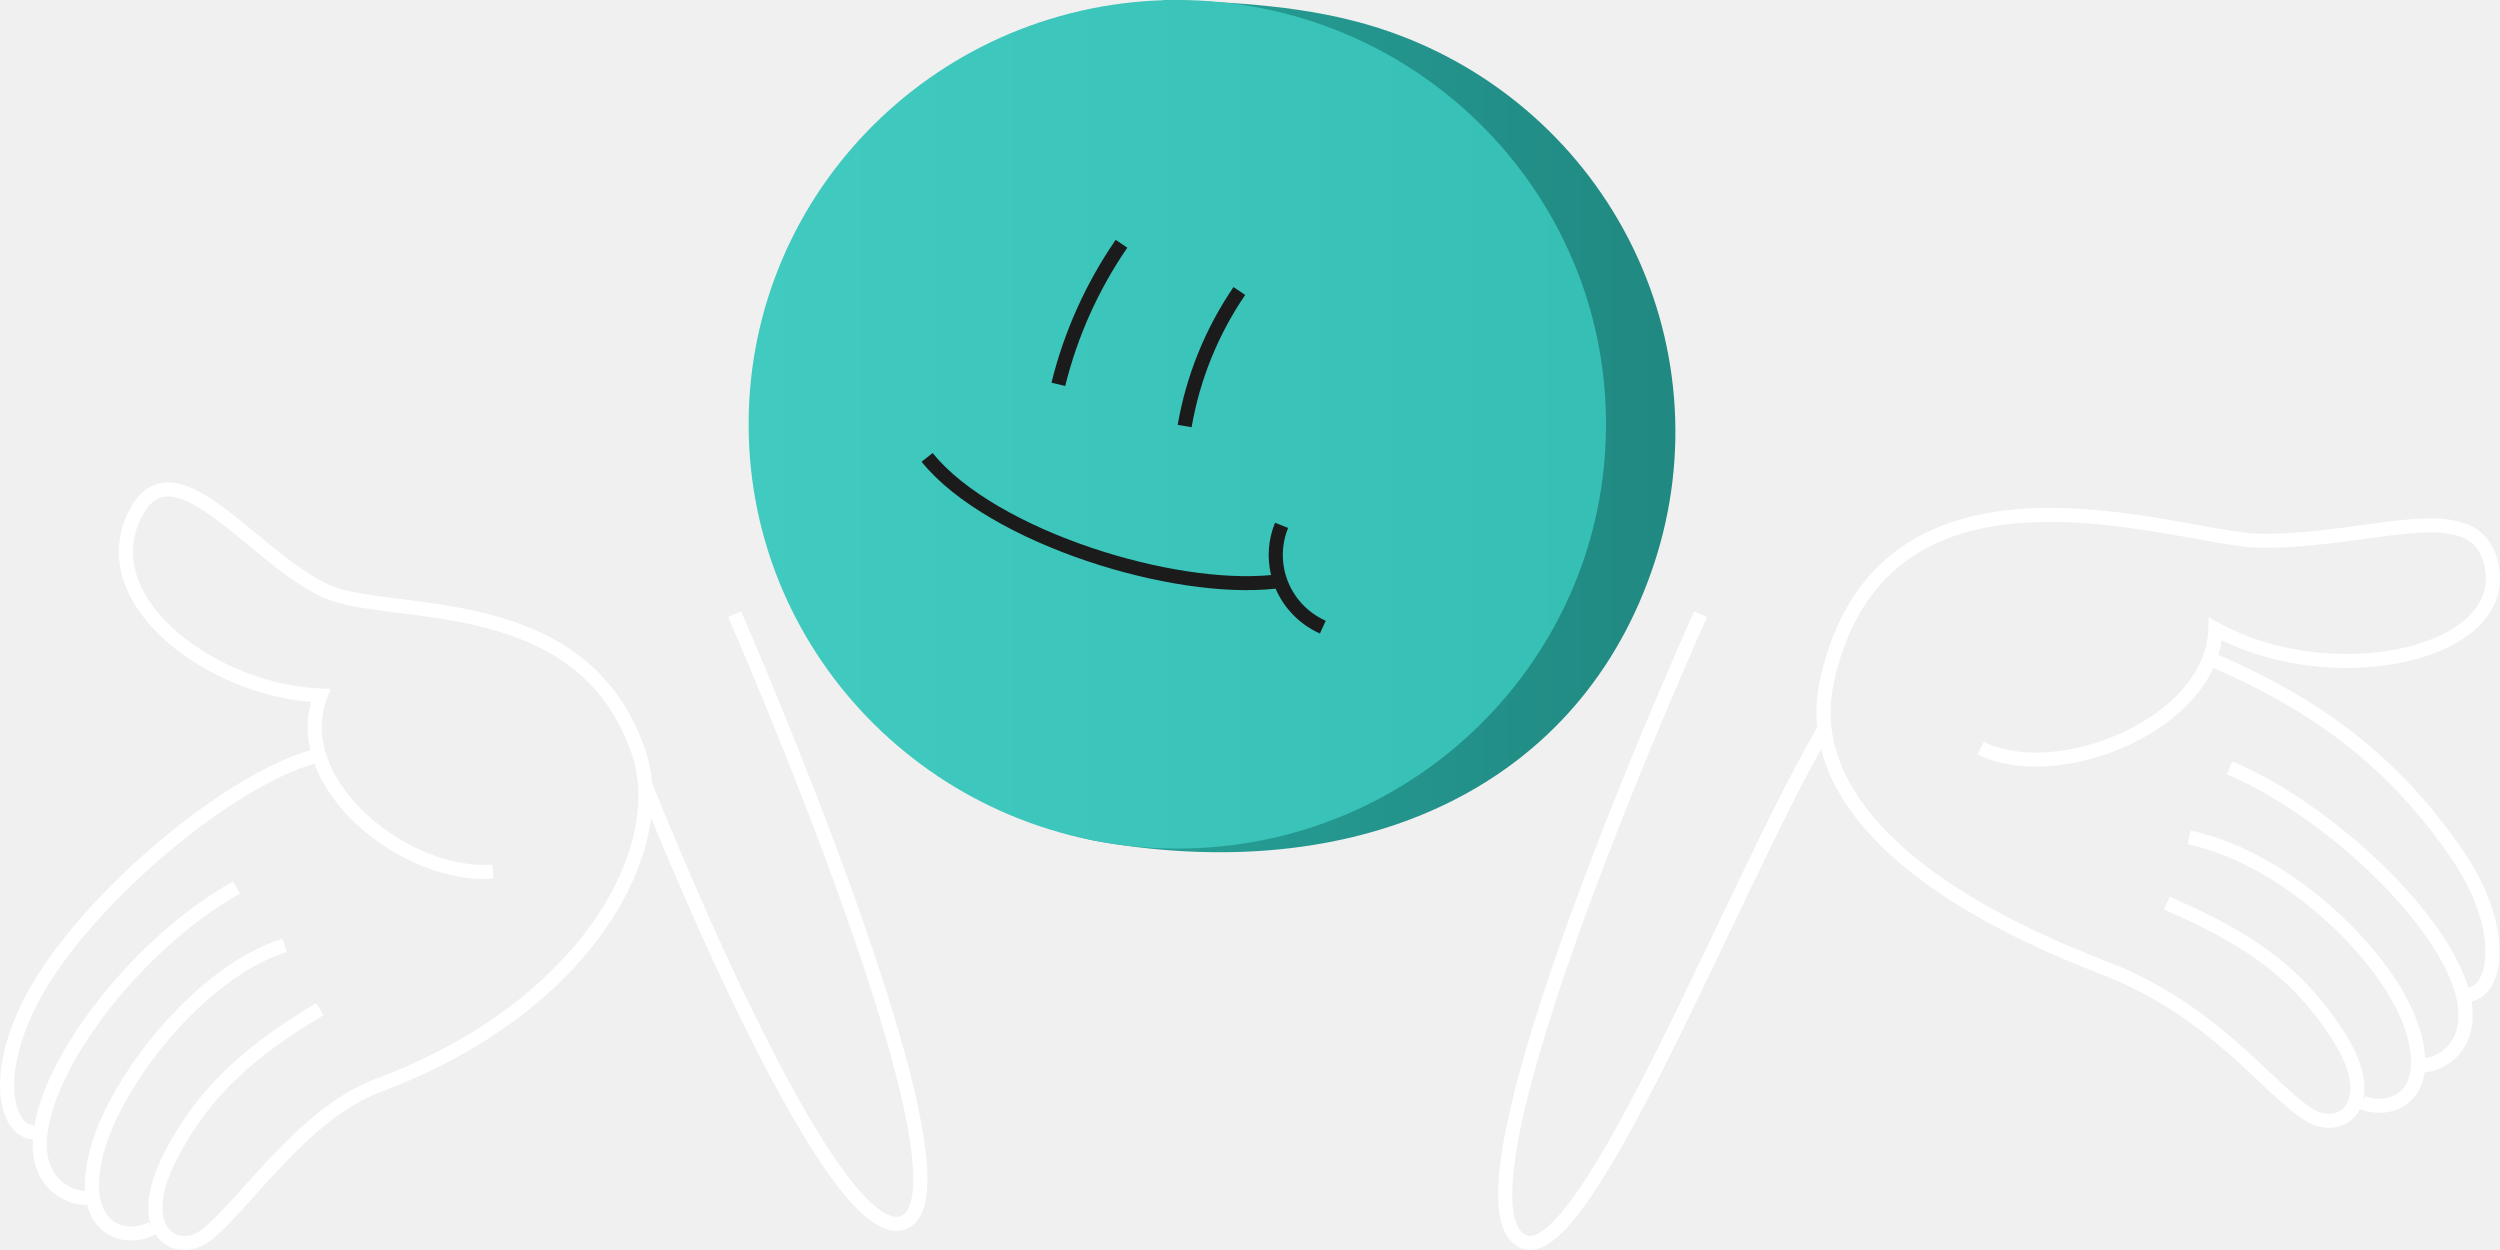
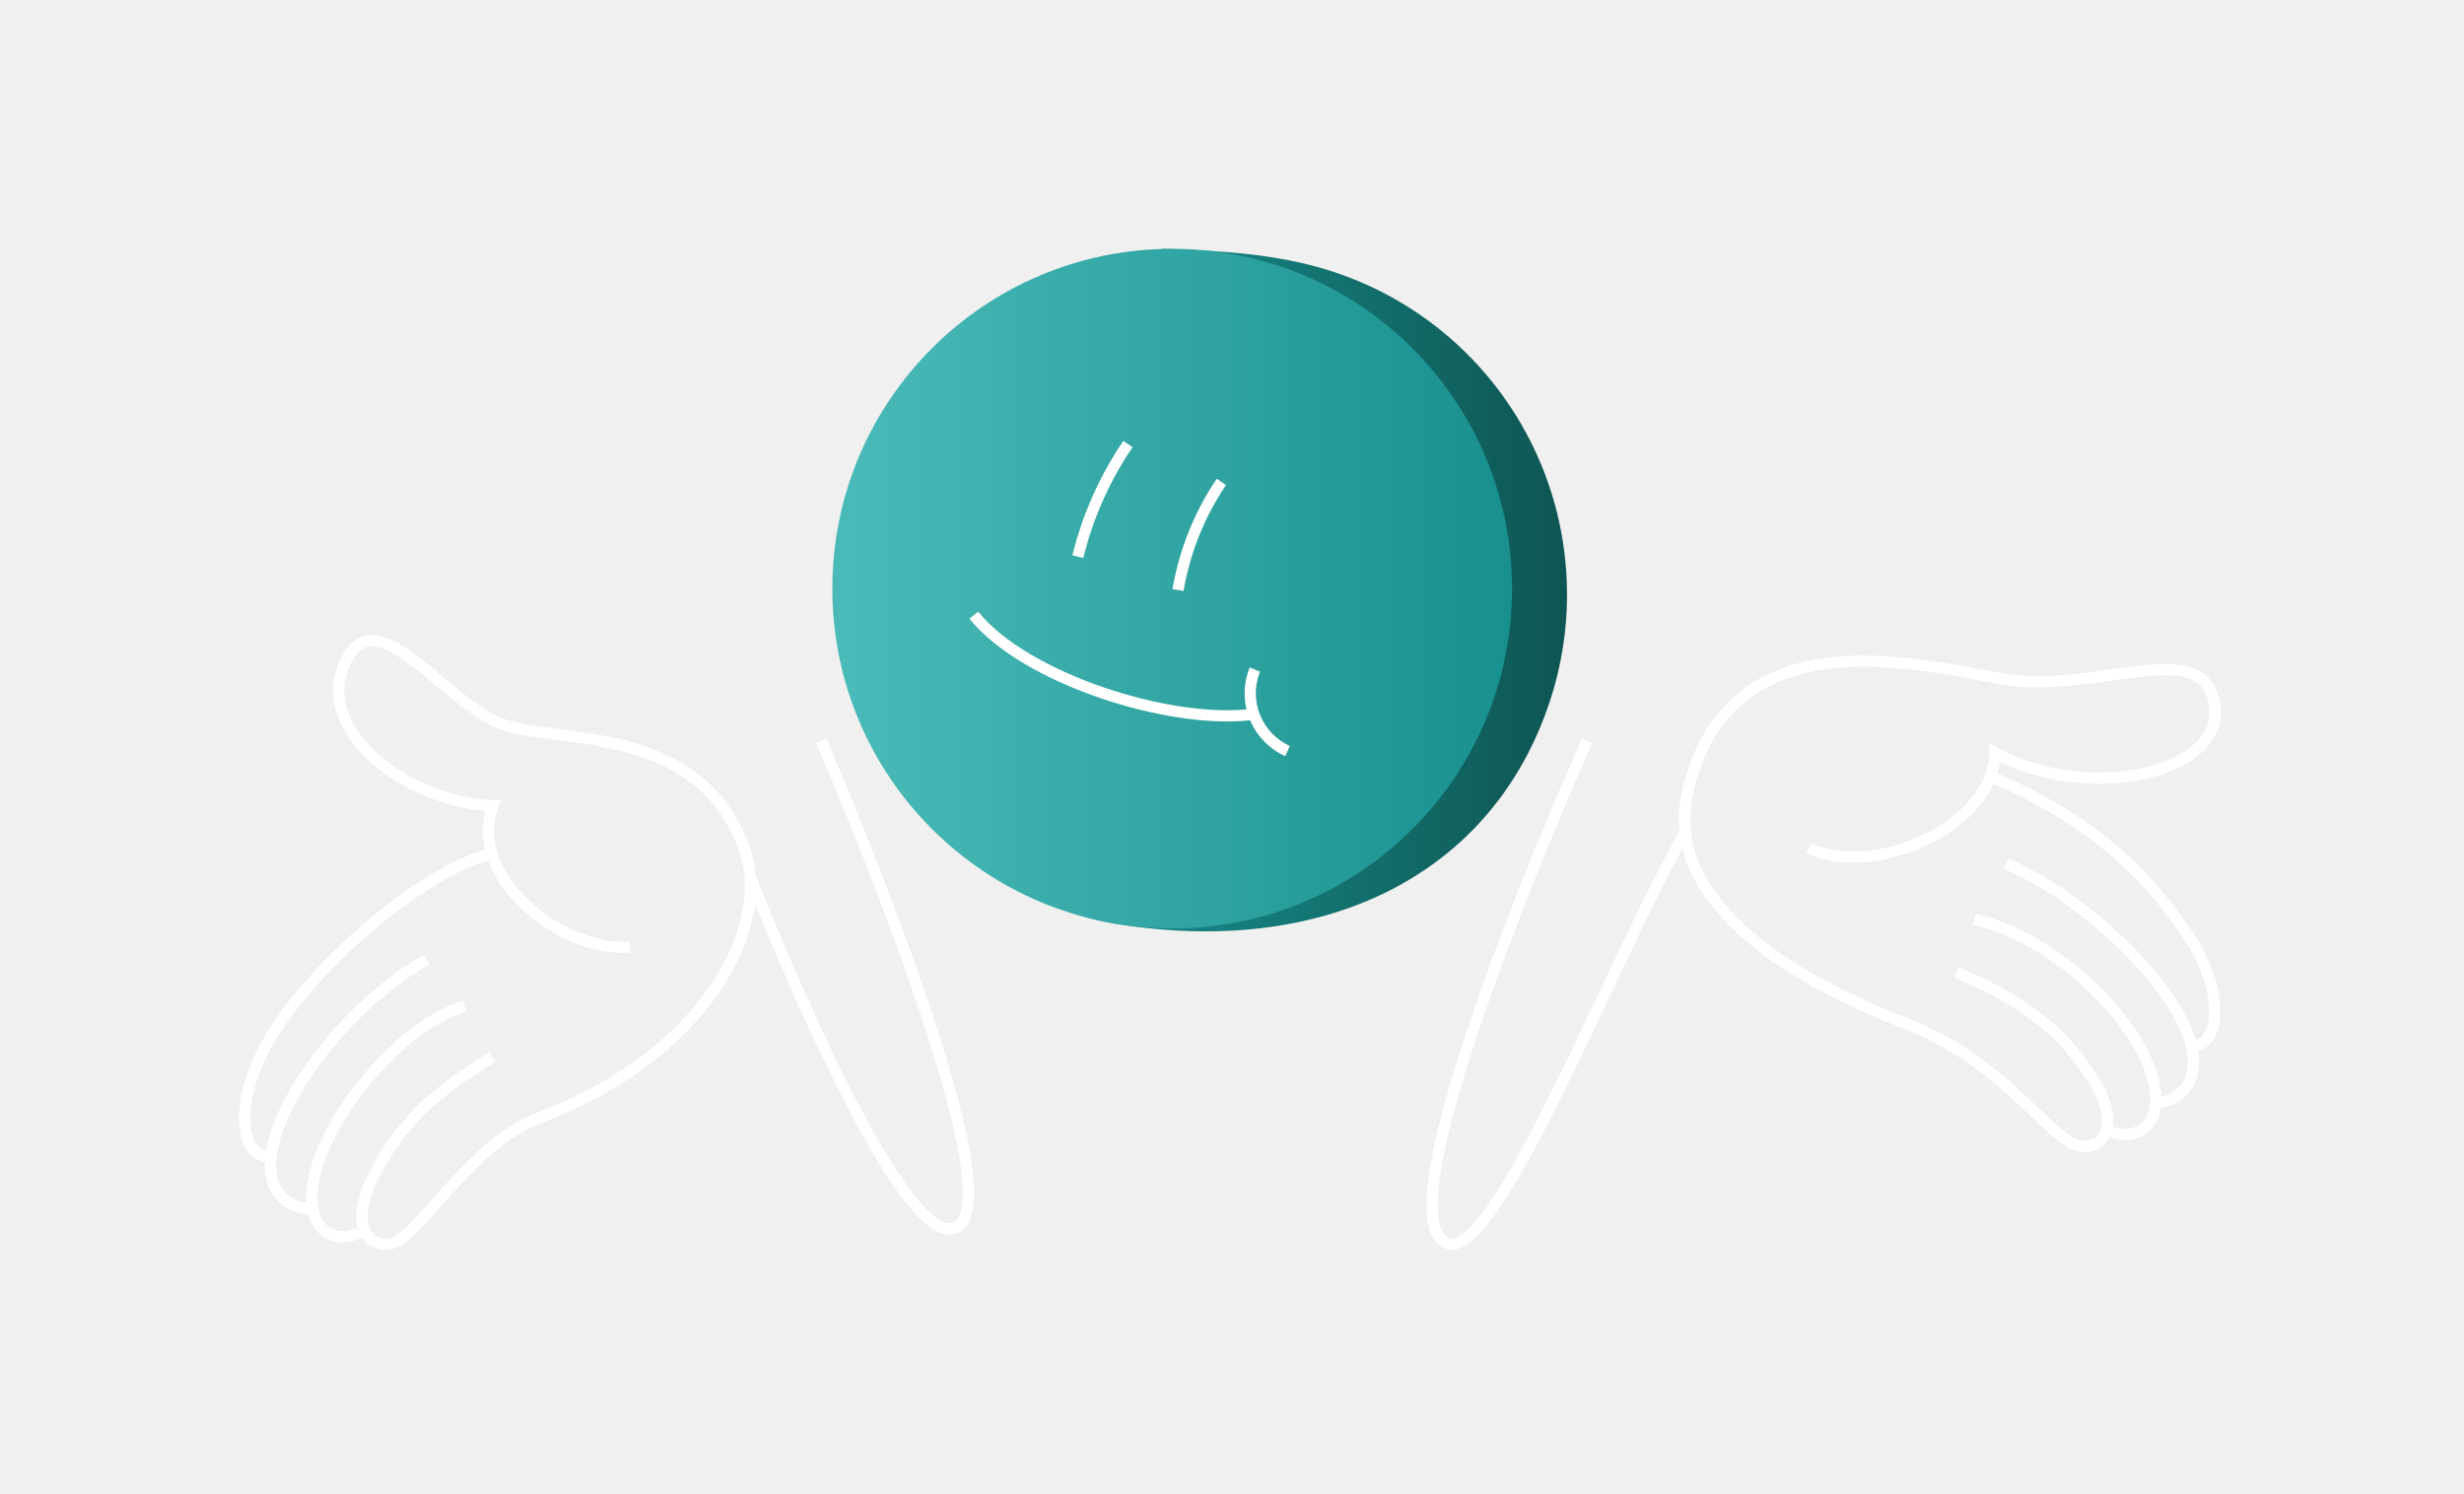
- <svg xmlns="http://www.w3.org/2000/svg" width="160" height="80" viewBox="0 0 160 80" fill="none">
-   <path fill-rule="evenodd" clip-rule="evenodd" d="M19.908 44.923C19.62 45.969 19.629 47.011 19.863 48.013C17.097 48.807 13.547 51.032 10.267 53.78C6.76 56.718 3.483 60.319 1.734 63.562C0.256 66.303 -0.177 68.701 0.062 70.382C0.181 71.22 0.473 71.919 0.932 72.375C1.259 72.701 1.66 72.889 2.099 72.916C2.011 74.576 2.61 75.692 3.439 76.358C4.115 76.902 4.934 77.133 5.579 77.116C5.754 77.796 6.078 78.326 6.513 78.709C7.503 79.581 8.912 79.55 9.946 79.004C9.987 79.066 10.03 79.126 10.076 79.183C10.917 80.236 12.388 80.234 13.478 79.392C14.116 78.9 14.826 78.155 15.589 77.315C15.822 77.059 16.06 76.794 16.304 76.522L16.305 76.521C16.872 75.888 17.472 75.219 18.112 74.547C19.946 72.622 22.029 70.763 24.338 69.899C31.174 67.341 35.941 63.478 38.742 59.457C40.4 57.076 41.377 54.624 41.67 52.353C41.965 53.07 42.332 53.952 42.758 54.955C43.925 57.7 45.531 61.348 47.289 64.954C49.045 68.557 50.96 72.134 52.745 74.729C53.636 76.024 54.51 77.098 55.331 77.808C56.127 78.496 57.001 78.951 57.843 78.708C58.85 78.416 59.233 77.365 59.328 76.17C59.426 74.931 59.241 73.291 58.87 71.415C58.125 67.652 56.602 62.807 54.91 58.034C53.217 53.256 51.347 48.531 49.901 45.002C49.178 43.237 48.561 41.77 48.124 40.745C47.906 40.232 47.733 39.829 47.614 39.555C47.555 39.417 47.509 39.312 47.478 39.241L47.431 39.134C47.431 39.134 47.431 39.133 47.016 39.311C46.601 39.489 46.602 39.489 46.602 39.489L46.602 39.49L46.648 39.595C46.657 39.618 46.669 39.644 46.682 39.673C46.709 39.736 46.743 39.814 46.783 39.907C46.901 40.18 47.073 40.581 47.291 41.092C47.726 42.115 48.342 43.578 49.063 45.338C50.506 48.86 52.37 53.571 54.057 58.33C55.746 63.095 57.251 67.89 57.983 71.587C58.349 73.44 58.515 74.984 58.427 76.1C58.335 77.26 57.994 77.732 57.589 77.849C57.229 77.953 56.687 77.792 55.926 77.134C55.191 76.499 54.368 75.498 53.493 74.226C51.746 71.687 49.854 68.157 48.103 64.566C46.355 60.978 44.755 57.345 43.592 54.608C43.011 53.24 42.539 52.096 42.212 51.295C42.049 50.894 41.922 50.579 41.836 50.364C41.793 50.257 41.761 50.175 41.739 50.12L41.73 50.098C41.67 49.373 41.529 48.681 41.309 48.029C39.576 42.909 35.872 40.651 32.031 39.517C30.12 38.953 28.167 38.664 26.405 38.435C26.138 38.4 25.875 38.367 25.619 38.334L25.614 38.334C24.164 38.149 22.894 37.988 21.891 37.719C20.765 37.418 19.55 36.638 18.289 35.669C17.674 35.197 17.06 34.69 16.448 34.185L16.416 34.158C15.796 33.645 15.178 33.135 14.576 32.679C13.395 31.782 12.19 31.02 11.073 30.894C10.491 30.829 9.925 30.935 9.411 31.28C8.906 31.619 8.49 32.163 8.147 32.909C6.741 35.969 8.224 38.966 10.77 41.151C13.176 43.217 16.63 44.663 19.908 44.923ZM9.918 32.021C9.596 32.237 9.27 32.626 8.97 33.28C7.804 35.818 8.958 38.411 11.363 40.475C13.762 42.535 17.296 43.949 20.534 44.063L21.162 44.085L20.941 44.668C19.95 47.271 21.188 50.02 23.463 52.124C25.737 54.226 28.916 55.549 31.509 55.335L31.584 56.227C28.67 56.468 25.251 55.002 22.846 52.778C21.639 51.662 20.654 50.321 20.121 48.871C17.548 49.607 14.112 51.732 10.851 54.463C7.391 57.361 4.207 60.877 2.531 63.984C1.114 66.613 0.753 68.818 0.957 70.258C1.06 70.981 1.299 71.471 1.573 71.744C1.759 71.929 1.968 72.023 2.203 72.025C2.642 69.519 4.273 66.542 6.47 63.792C8.814 60.856 11.851 58.115 14.919 56.412L15.361 57.192C12.418 58.827 9.466 61.482 7.179 64.347C4.883 67.222 3.307 70.244 3.033 72.598C2.843 74.228 3.381 75.159 4.009 75.663C4.493 76.052 5.043 76.204 5.442 76.221C5.397 75.499 5.484 74.654 5.73 73.682C6.331 71.304 8.041 68.335 10.264 65.76C12.486 63.188 15.277 60.94 18.088 60.078L18.356 60.932C15.777 61.724 13.12 63.83 10.952 66.342C8.784 68.852 7.163 71.699 6.607 73.899C6.014 76.248 6.48 77.482 7.114 78.04C7.757 78.607 8.74 78.629 9.524 78.213L9.724 78.582C9.286 77.522 9.432 75.957 10.409 73.995C12.779 69.236 16.206 66.628 20.233 64.205L20.703 64.97C16.735 67.356 13.479 69.855 11.22 74.391C10.089 76.663 10.301 78.022 10.786 78.628C11.244 79.202 12.123 79.303 12.922 78.686C13.488 78.25 14.149 77.562 14.917 76.717C15.142 76.469 15.376 76.208 15.617 75.939C16.189 75.302 16.804 74.615 17.454 73.933C19.302 71.995 21.504 70.003 24.019 69.062C30.704 66.56 35.314 62.801 37.997 58.949C40.688 55.085 41.418 51.17 40.452 48.313C38.841 43.553 35.43 41.454 31.773 40.375C29.935 39.832 28.043 39.55 26.287 39.322C26.026 39.288 25.767 39.255 25.512 39.223C24.067 39.04 22.723 38.869 21.655 38.583C20.342 38.232 19.006 37.353 17.734 36.376C17.107 35.894 16.482 35.378 15.874 34.876L15.836 34.845C15.214 34.33 14.61 33.832 14.025 33.389C12.834 32.484 11.81 31.878 10.971 31.784C10.575 31.739 10.231 31.811 9.918 32.021Z" fill="white" />
-   <path fill-rule="evenodd" clip-rule="evenodd" d="M144.544 34.156C143.952 34.145 143.133 34.029 142.12 33.856C141.688 33.782 141.207 33.695 140.695 33.603C140.051 33.487 139.359 33.362 138.661 33.244C136.102 32.812 133.1 32.41 130.135 32.528C127.171 32.646 124.207 33.286 121.751 34.97C119.283 36.662 117.376 39.376 116.474 43.545C116.258 44.546 116.199 45.547 116.301 46.545C114.429 49.77 112.191 54.453 109.893 59.261C108.597 61.973 107.282 64.725 106.003 67.278C104.219 70.838 102.505 74.011 100.998 76.191C100.242 77.285 99.557 78.1 98.96 78.591C98.343 79.098 97.949 79.159 97.701 79.059C97.24 78.873 96.889 78.283 96.803 77.047C96.721 75.849 96.904 74.227 97.295 72.302C98.077 68.461 99.662 63.538 101.436 58.669C103.208 53.804 105.161 49.01 106.673 45.431C107.428 43.642 108.073 42.157 108.528 41.119C108.756 40.601 108.937 40.194 109.06 39.917C109.122 39.779 109.169 39.673 109.201 39.601L109.249 39.495L109.25 39.494C109.25 39.494 109.25 39.494 108.837 39.311C108.425 39.128 108.424 39.129 108.424 39.129L108.424 39.13L108.421 39.135L108.375 39.238C108.356 39.281 108.331 39.335 108.302 39.402C108.281 39.448 108.258 39.499 108.233 39.556C108.109 39.834 107.928 40.242 107.699 40.763C107.242 41.803 106.596 43.292 105.838 45.086C104.324 48.673 102.364 53.481 100.585 58.365C98.808 63.245 97.204 68.217 96.409 72.125C96.012 74.075 95.81 75.791 95.901 77.108C95.99 78.388 96.373 79.49 97.361 79.888C98.099 80.185 98.863 79.835 99.538 79.28C100.232 78.709 100.974 77.811 101.744 76.697C103.29 74.461 105.027 71.238 106.813 67.675C108.112 65.082 109.438 62.309 110.738 59.588C112.806 55.26 114.81 51.065 116.548 47.937C117.03 49.838 118.105 51.714 119.788 53.525C122.749 56.71 127.607 59.713 134.511 62.367C137.968 63.695 140.556 65.615 142.611 67.412C143.36 68.067 144.033 68.7 144.655 69.286C144.891 69.508 145.119 69.723 145.341 69.93C146.141 70.673 146.876 71.32 147.569 71.744C148.745 72.464 150.208 72.308 150.928 71.172C150.967 71.111 151.004 71.046 151.038 70.98C152.126 71.413 153.53 71.292 154.42 70.319C154.81 69.892 155.074 69.331 155.174 68.636C155.817 68.584 156.605 68.266 157.218 67.653C157.97 66.901 158.445 65.726 158.174 64.082C158.619 63.998 159.004 63.741 159.296 63.359C159.702 62.828 159.927 62.064 159.965 61.177C160.041 59.394 159.374 56.965 157.6 54.391C153.522 48.474 148.753 44.87 141.975 41.902C142.067 41.598 142.136 41.286 142.181 40.967C145.924 42.817 150.525 43.149 154.092 42.321C155.974 41.885 157.616 41.114 158.691 40.026C159.785 38.919 160.28 37.489 159.84 35.835C159.513 34.603 158.782 33.866 157.751 33.495C156.763 33.138 155.526 33.128 154.178 33.241C153.263 33.318 152.254 33.457 151.196 33.602C150.692 33.672 150.176 33.743 149.654 33.809C148.024 34.017 146.299 34.187 144.544 34.156ZM141.658 42.742C140.683 44.876 138.599 46.586 136.261 47.675C133.073 49.159 129.195 49.596 126.554 48.277L126.961 47.478C129.256 48.623 132.819 48.288 135.876 46.865C138.935 45.441 141.268 43.033 141.334 40.244L141.352 39.501L142.007 39.864C145.633 41.875 150.315 42.278 153.886 41.45C155.671 41.036 157.132 40.324 158.044 39.4C158.939 38.495 159.316 37.382 158.966 36.062C158.713 35.111 158.19 34.605 157.442 34.335C156.651 34.05 155.583 34.021 154.254 34.133C153.363 34.208 152.395 34.341 151.353 34.484C150.843 34.555 150.315 34.627 149.77 34.697C148.124 34.907 146.348 35.083 144.528 35.05C143.857 35.039 142.975 34.91 141.966 34.738C141.499 34.658 141.018 34.571 140.514 34.48L140.513 34.48L140.511 34.479C139.887 34.367 139.226 34.247 138.509 34.126C135.966 33.697 133.039 33.308 130.172 33.422C127.303 33.536 124.53 34.154 122.266 35.706C120.014 37.25 118.219 39.752 117.358 43.733C116.701 46.772 117.635 49.887 120.454 52.919C123.284 55.963 127.999 58.904 134.838 61.533C138.431 62.913 141.11 64.906 143.21 66.742C143.972 67.408 144.663 68.058 145.289 68.647L145.289 68.648L145.291 68.65C145.523 68.868 145.746 69.078 145.96 69.277C146.765 70.025 147.439 70.612 148.045 70.983C148.907 71.511 149.769 71.316 150.162 70.697C150.577 70.042 150.64 68.668 149.267 66.53C146.528 62.266 143.233 60.28 138.495 58.208L138.861 57.389C143.667 59.492 147.152 61.57 150.03 66.05C151.218 67.899 151.533 69.441 151.211 70.541L151.372 70.148C152.196 70.478 153.171 70.351 153.749 69.719C154.318 69.096 154.646 67.819 153.8 65.548C153.01 63.427 151.068 60.851 148.544 58.642C146.023 56.436 142.975 54.644 140.013 54.035L140.197 53.159C143.363 53.81 146.549 55.702 149.143 57.972C151.734 60.239 153.789 62.932 154.648 65.239C154.999 66.178 155.178 67.009 155.212 67.731C155.607 67.672 156.137 67.461 156.575 67.023C157.144 66.454 157.578 65.471 157.211 63.872C156.684 61.571 154.607 58.657 151.814 55.957C149.035 53.269 145.618 50.863 142.512 49.552L142.866 48.729C146.1 50.093 149.607 52.572 152.446 55.316C155.102 57.885 157.236 60.747 157.97 63.208C158.197 63.176 158.399 63.05 158.574 62.82C158.833 62.481 159.028 61.916 159.061 61.139C159.128 59.592 158.545 57.35 156.853 54.895C152.895 49.152 148.282 45.649 141.658 42.742Z" fill="white" />
-   <path d="M53.688 19.26C49.017 33.527 55.711 51.427 70.655 53.912C87.319 56.683 101.219 50.266 105.889 35.999C108.132 29.148 107.533 21.696 104.224 15.282C100.915 8.868 95.168 4.017 88.245 1.797C83.74 0.353 78.93 0.144 74.642 0.001C65.074 1.767 56.898 9.451 53.688 19.26Z" fill="url(#paint0_linear_21723_1572)" />
-   <path d="M75.349 54.309C90.502 54.309 102.786 42.151 102.786 27.154C102.786 12.158 90.502 0 75.349 0C60.196 0 47.912 12.158 47.912 27.154C47.912 42.151 60.196 54.309 75.349 54.309Z" fill="url(#paint1_linear_21723_1572)" />
-   <path d="M67.294 24.492C68.1 21.226 69.491 18.13 71.402 15.35L72.149 15.853C70.299 18.544 68.953 21.542 68.173 24.704L67.294 24.492Z" fill="#1B1B1B" />
-   <path d="M75.372 27.193C75.916 24.036 77.133 21.029 78.943 18.374L79.693 18.875C77.955 21.424 76.786 24.311 76.263 27.343L75.372 27.193Z" fill="#1B1B1B" />
-   <path d="M82.436 37.239C81.987 36.131 81.989 34.895 82.44 33.789L81.602 33.453C81.165 34.523 81.081 35.695 81.349 36.804C78.189 37.105 73.927 36.426 69.9 35.074C65.595 33.628 61.671 31.449 59.687 28.994L58.98 29.553C61.126 32.207 65.247 34.456 69.609 35.921C73.783 37.323 78.278 38.042 81.639 37.674C82.186 38.948 83.198 39.974 84.475 40.545L84.847 39.73C83.749 39.239 82.884 38.346 82.436 37.239Z" fill="#1B1B1B" />
+ <svg xmlns="http://www.w3.org/2000/svg" width="198" height="120" viewBox="0 0 198 120" fill="none">
+   <path d="M72.634 39.367C67.985 53.715 74.648 71.717 89.522 74.216C106.108 77.002 119.943 70.549 124.592 56.202C126.824 49.312 126.228 41.817 122.935 35.366C119.641 28.916 113.92 24.038 107.03 21.805C102.546 20.353 97.758 20.143 93.49 19.999C83.967 21.775 75.83 29.503 72.634 39.367Z" fill="url(#paint0_linear_8_12845)" />
+   <path d="M94.194 74.615C109.276 74.615 121.502 62.389 121.502 47.306C121.502 32.224 109.276 19.998 94.194 19.998C79.112 19.998 66.885 32.224 66.885 47.306C66.885 62.389 79.112 74.615 94.194 74.615Z" fill="url(#paint1_linear_8_12845)" />
+   <path d="M86.177 44.629C86.979 41.344 88.364 38.23 90.266 35.435L91.01 35.941C89.168 38.647 87.828 41.662 87.052 44.843L86.177 44.629Z" fill="white" />
+   <path d="M94.217 47.345C94.759 44.17 95.971 41.147 97.772 38.476L98.518 38.98C96.788 41.544 95.624 44.447 95.105 47.496L94.217 47.345Z" fill="white" />
+   <path d="M101.248 57.448C100.801 56.334 100.803 55.091 101.252 53.978L100.418 53.641C99.983 54.717 99.9 55.895 100.167 57.011C97.022 57.313 92.779 56.631 88.77 55.27C84.486 53.816 80.58 51.625 78.605 49.157L77.902 49.719C80.038 52.388 84.14 54.649 88.481 56.123C92.636 57.533 97.11 58.255 100.455 57.885C100.999 59.167 102.006 60.199 103.278 60.773L103.648 59.953C102.555 59.459 101.695 58.561 101.248 57.448Z" fill="white" />
+   <path fill-rule="evenodd" clip-rule="evenodd" d="M39.012 65.176C38.726 66.228 38.734 67.275 38.968 68.284C36.215 69.082 32.681 71.32 29.417 74.083C25.925 77.038 22.664 80.659 20.923 83.921C19.452 86.677 19.021 89.089 19.259 90.78C19.377 91.622 19.668 92.325 20.125 92.784C20.451 93.111 20.85 93.301 21.286 93.328C21.199 94.997 21.795 96.119 22.62 96.789C23.294 97.336 24.108 97.569 24.75 97.552C24.925 98.236 25.247 98.768 25.68 99.153C26.665 100.03 28.068 100 29.097 99.45C29.138 99.513 29.181 99.573 29.226 99.63C30.063 100.689 31.527 100.687 32.613 99.841C33.247 99.346 33.954 98.596 34.714 97.752C34.945 97.494 35.182 97.228 35.425 96.954L35.426 96.953C35.99 96.317 36.588 95.644 37.225 94.968C39.05 93.032 41.124 91.163 43.422 90.294C50.225 87.721 54.971 83.836 57.758 79.792C59.409 77.397 60.381 74.932 60.673 72.648C60.966 73.369 61.332 74.256 61.756 75.265C62.917 78.026 64.516 81.694 66.266 85.321C68.013 88.944 69.919 92.541 71.696 95.151C72.583 96.454 73.453 97.533 74.27 98.247C75.062 98.939 75.932 99.397 76.77 99.152C77.773 98.859 78.154 97.802 78.248 96.6C78.346 95.354 78.162 93.705 77.792 91.818C77.051 88.034 75.535 83.162 73.851 78.361C72.165 73.556 70.304 68.804 68.865 65.255C68.146 63.48 67.531 62.005 67.097 60.974C66.879 60.458 66.707 60.053 66.589 59.777C66.53 59.639 66.484 59.533 66.454 59.462L66.408 59.355L66.407 59.353C66.407 59.353 66.407 59.353 65.994 59.532C65.581 59.711 65.581 59.711 65.581 59.711L65.582 59.712L65.627 59.818C65.637 59.84 65.648 59.867 65.661 59.896C65.688 59.959 65.722 60.038 65.761 60.131C65.879 60.406 66.051 60.809 66.267 61.323C66.701 62.352 67.313 63.823 68.031 65.593C69.467 69.135 71.323 73.873 73.002 78.659C74.683 83.451 76.18 88.273 76.909 91.991C77.274 93.855 77.439 95.408 77.351 96.53C77.26 97.696 76.92 98.171 76.518 98.288C76.159 98.393 75.62 98.231 74.862 97.57C74.131 96.93 73.311 95.924 72.44 94.645C70.702 92.091 68.819 88.542 67.076 84.93C65.335 81.322 63.743 77.669 62.586 74.916C62.007 73.54 61.537 72.39 61.212 71.584C61.05 71.181 60.924 70.864 60.838 70.648C60.795 70.54 60.763 70.457 60.741 70.402L60.732 70.38C60.672 69.652 60.533 68.955 60.313 68.299C58.589 63.15 54.902 60.879 51.079 59.739C49.176 59.172 47.233 58.881 45.479 58.651C45.213 58.616 44.952 58.582 44.697 58.55L44.692 58.549C43.248 58.364 41.984 58.201 40.986 57.931C39.865 57.628 38.656 56.844 37.401 55.87C36.789 55.395 36.178 54.885 35.569 54.377L35.536 54.349C34.919 53.834 34.304 53.321 33.705 52.862C32.529 51.96 31.331 51.194 30.218 51.068C29.639 51.002 29.076 51.109 28.564 51.456C28.062 51.797 27.647 52.344 27.306 53.094C25.907 56.171 27.383 59.185 29.917 61.383C32.312 63.46 35.75 64.914 39.012 65.176ZM29.069 52.201C28.749 52.418 28.424 52.809 28.125 53.466C26.965 56.019 28.113 58.627 30.507 60.703C32.895 62.774 36.413 64.196 39.635 64.311L40.261 64.333L40.04 64.919C39.054 67.537 40.286 70.302 42.551 72.418C44.814 74.532 47.978 75.862 50.559 75.647L50.634 76.544C47.733 76.786 44.331 75.312 41.937 73.075C40.735 71.953 39.755 70.604 39.224 69.146C36.663 69.886 33.243 72.023 29.998 74.77C26.554 77.685 23.384 81.221 21.717 84.345C20.306 86.989 19.946 89.207 20.15 90.654C20.252 91.381 20.49 91.875 20.763 92.149C20.948 92.335 21.156 92.43 21.39 92.431C21.827 89.911 23.451 86.917 25.637 84.152C27.97 81.2 30.993 78.443 34.047 76.73L34.487 77.515C31.557 79.159 28.619 81.829 26.343 84.71C24.058 87.601 22.489 90.64 22.216 93.008C22.027 94.647 22.563 95.583 23.188 96.091C23.669 96.481 24.217 96.634 24.614 96.651C24.569 95.925 24.656 95.076 24.9 94.098C25.498 91.707 27.201 88.721 29.413 86.131C31.625 83.544 34.403 81.284 37.201 80.416L37.468 81.276C34.901 82.072 32.256 84.19 30.098 86.716C27.941 89.24 26.327 92.104 25.773 94.317C25.183 96.678 25.647 97.919 26.278 98.481C26.918 99.051 27.897 99.073 28.677 98.654L28.876 99.026C28.44 97.96 28.585 96.386 29.558 94.413C31.917 89.627 35.327 87.004 39.336 84.567L39.803 85.336C35.855 87.736 32.614 90.249 30.365 94.811C29.239 97.096 29.451 98.463 29.932 99.072C30.389 99.649 31.263 99.751 32.059 99.131C32.623 98.692 33.28 98 34.044 97.15C34.268 96.901 34.501 96.639 34.742 96.368C35.31 95.727 35.923 95.037 36.57 94.351C38.409 92.401 40.601 90.398 43.104 89.452C49.758 86.936 54.346 83.156 57.017 79.281C59.696 75.395 60.422 71.458 59.46 68.585C57.857 63.798 54.462 61.687 50.822 60.602C48.993 60.056 47.109 59.773 45.362 59.543C45.102 59.509 44.844 59.476 44.59 59.443C43.151 59.259 41.814 59.088 40.751 58.8C39.444 58.447 38.115 57.563 36.849 56.581C36.224 56.096 35.602 55.577 34.998 55.072L34.959 55.04C34.34 54.523 33.739 54.022 33.157 53.576C31.971 52.667 30.953 52.056 30.117 51.962C29.723 51.917 29.38 51.989 29.069 52.201Z" fill="white" />
+   <path fill-rule="evenodd" clip-rule="evenodd" d="M163.067 54.347C162.477 54.337 161.662 54.22 160.654 54.046C160.224 53.972 159.745 53.884 159.235 53.791C158.594 53.675 157.905 53.549 157.21 53.43C154.664 52.996 151.676 52.591 148.725 52.71C145.774 52.829 142.825 53.473 140.38 55.166C137.924 56.868 136.025 59.597 135.127 63.79C134.912 64.796 134.854 65.804 134.955 66.807C133.092 70.05 130.865 74.76 128.577 79.595C127.287 82.323 125.978 85.091 124.705 87.657C122.929 91.238 121.223 94.429 119.723 96.622C118.971 97.721 118.289 98.541 117.695 99.035C117.081 99.545 116.689 99.606 116.442 99.505C115.983 99.319 115.634 98.725 115.549 97.482C115.466 96.278 115.648 94.646 116.038 92.71C116.816 88.847 118.394 83.897 120.159 79C121.923 74.107 123.868 69.286 125.372 65.686C126.124 63.887 126.765 62.394 127.219 61.351C127.445 60.829 127.625 60.42 127.748 60.142C127.81 60.002 127.857 59.896 127.889 59.824L127.936 59.717L127.937 59.716C127.937 59.716 127.937 59.716 127.526 59.532C127.115 59.348 127.115 59.348 127.115 59.349L127.115 59.35L127.112 59.355L127.066 59.458C127.047 59.501 127.023 59.556 126.993 59.623C126.973 59.669 126.95 59.721 126.925 59.778C126.801 60.058 126.621 60.469 126.393 60.992C125.938 62.038 125.295 63.536 124.541 65.34C123.034 68.947 121.083 73.783 119.313 78.695C117.544 83.602 115.947 88.602 115.156 92.532C114.761 94.493 114.56 96.219 114.651 97.544C114.739 98.83 115.12 99.939 116.103 100.339C116.839 100.638 117.598 100.285 118.27 99.728C118.961 99.153 119.699 98.251 120.466 97.13C122.005 94.881 123.734 91.641 125.511 88.057C126.805 85.45 128.124 82.661 129.418 79.924C131.476 75.572 133.472 71.352 135.201 68.207C135.681 70.119 136.751 72.005 138.426 73.827C141.373 77.03 146.209 80.05 153.08 82.719C156.521 84.055 159.097 85.986 161.143 87.793C161.888 88.451 162.557 89.088 163.177 89.677C163.411 89.9 163.638 90.116 163.86 90.324C164.656 91.072 165.388 91.723 166.077 92.149C167.247 92.873 168.703 92.717 169.421 91.574C169.46 91.512 169.496 91.447 169.53 91.381C170.612 91.816 172.011 91.695 172.896 90.716C173.284 90.286 173.547 89.722 173.646 89.023C174.286 88.971 175.071 88.651 175.681 88.035C176.43 87.278 176.902 86.097 176.632 84.444C177.076 84.36 177.459 84.101 177.749 83.717C178.153 83.182 178.377 82.414 178.415 81.522C178.491 79.729 177.827 77.286 176.062 74.698C172.002 68.746 167.255 65.122 160.509 62.138C160.601 61.832 160.67 61.518 160.714 61.198C164.44 63.058 169.019 63.391 172.57 62.559C174.443 62.12 176.077 61.345 177.147 60.251C178.236 59.138 178.729 57.7 178.291 56.036C177.966 54.798 177.237 54.056 176.212 53.682C175.228 53.324 173.997 53.313 172.655 53.427C171.744 53.505 170.74 53.644 169.687 53.791C169.185 53.861 168.672 53.932 168.153 53.999C166.529 54.208 164.813 54.379 163.067 54.347ZM160.193 62.982C159.224 65.129 157.149 66.849 154.821 67.943C151.648 69.436 147.789 69.875 145.16 68.549L145.566 67.746C147.849 68.897 151.396 68.56 154.438 67.129C157.483 65.697 159.805 63.275 159.872 60.47L159.889 59.723L160.542 60.088C164.151 62.111 168.81 62.516 172.364 61.683C174.141 61.266 175.595 60.551 176.504 59.622C177.394 58.711 177.77 57.592 177.421 56.265C177.169 55.309 176.649 54.8 175.904 54.528C175.116 54.241 174.054 54.212 172.731 54.324C171.844 54.4 170.881 54.534 169.843 54.678C169.336 54.749 168.81 54.822 168.268 54.892C166.63 55.103 164.862 55.28 163.05 55.247C162.383 55.235 161.505 55.106 160.501 54.933C160.035 54.853 159.557 54.765 159.055 54.673L159.054 54.673L159.052 54.673C158.431 54.559 157.773 54.439 157.059 54.318C154.528 53.886 151.615 53.495 148.761 53.609C145.906 53.725 143.145 54.345 140.892 55.906C138.651 57.459 136.864 59.976 136.007 63.979C135.353 67.035 136.283 70.168 139.088 73.217C141.905 76.279 146.599 79.236 153.406 81.88C156.982 83.268 159.649 85.272 161.738 87.118C162.497 87.788 163.184 88.442 163.807 89.035L163.808 89.035L163.81 89.037C164.041 89.257 164.263 89.468 164.476 89.668C165.276 90.42 165.948 91.011 166.55 91.384C167.409 91.915 168.267 91.719 168.658 91.096C169.071 90.438 169.134 89.055 167.767 86.906C165.041 82.618 161.761 80.62 157.046 78.536L157.41 77.713C162.194 79.827 165.662 81.917 168.527 86.423C169.709 88.282 170.023 89.833 169.702 90.94L169.862 90.544C170.683 90.876 171.653 90.748 172.228 90.112C172.795 89.486 173.122 88.202 172.279 85.918C171.492 83.785 169.56 81.194 167.048 78.973C164.538 76.754 161.504 74.952 158.556 74.339L158.739 73.458C161.89 74.113 165.062 76.016 167.644 78.299C170.223 80.579 172.268 83.287 173.123 85.607C173.472 86.552 173.65 87.387 173.684 88.113C174.077 88.053 174.605 87.842 175.041 87.402C175.608 86.829 176.04 85.841 175.674 84.232C175.149 81.918 173.082 78.988 170.302 76.272C167.536 73.57 164.136 71.149 161.043 69.831L161.396 69.003C164.615 70.375 168.106 72.868 170.931 75.628C173.575 78.211 175.699 81.09 176.43 83.565C176.655 83.532 176.856 83.405 177.031 83.174C177.288 82.834 177.482 82.265 177.516 81.483C177.582 79.928 177.002 77.673 175.318 75.205C171.378 69.429 166.787 65.906 160.193 62.982Z" fill="white" />
  <defs>
-     <linearGradient id="paint0_linear_21723_1572" x1="160.021" y1="40" x2="0" y2="40" gradientUnits="userSpaceOnUse">
-       <stop stop-color="#186761" />
-       <stop offset="1" stop-color="#31CDC2" />
+     <linearGradient id="paint0_linear_8_12845" x1="125.929" y1="47.425" x2="71.173" y2="47.425" gradientUnits="userSpaceOnUse">
+       <stop stop-color="#0E5553" />
+       <stop offset="1" stop-color="#1CA9A6" />
    </linearGradient>
-     <linearGradient id="paint1_linear_21723_1572" x1="160.022" y1="40" x2="-0.022" y2="40" gradientUnits="userSpaceOnUse">
-       <stop stop-color="#2AB3A9" />
-       <stop offset="0.976" stop-color="#49D3C9" />
+     <linearGradient id="paint1_linear_8_12845" x1="121.51" y1="47.306" x2="66.878" y2="47.306" gradientUnits="userSpaceOnUse">
+       <stop stop-color="#18908D" />
+       <stop offset="0.976" stop-color="#49BAB8" />
    </linearGradient>
  </defs>
</svg>
